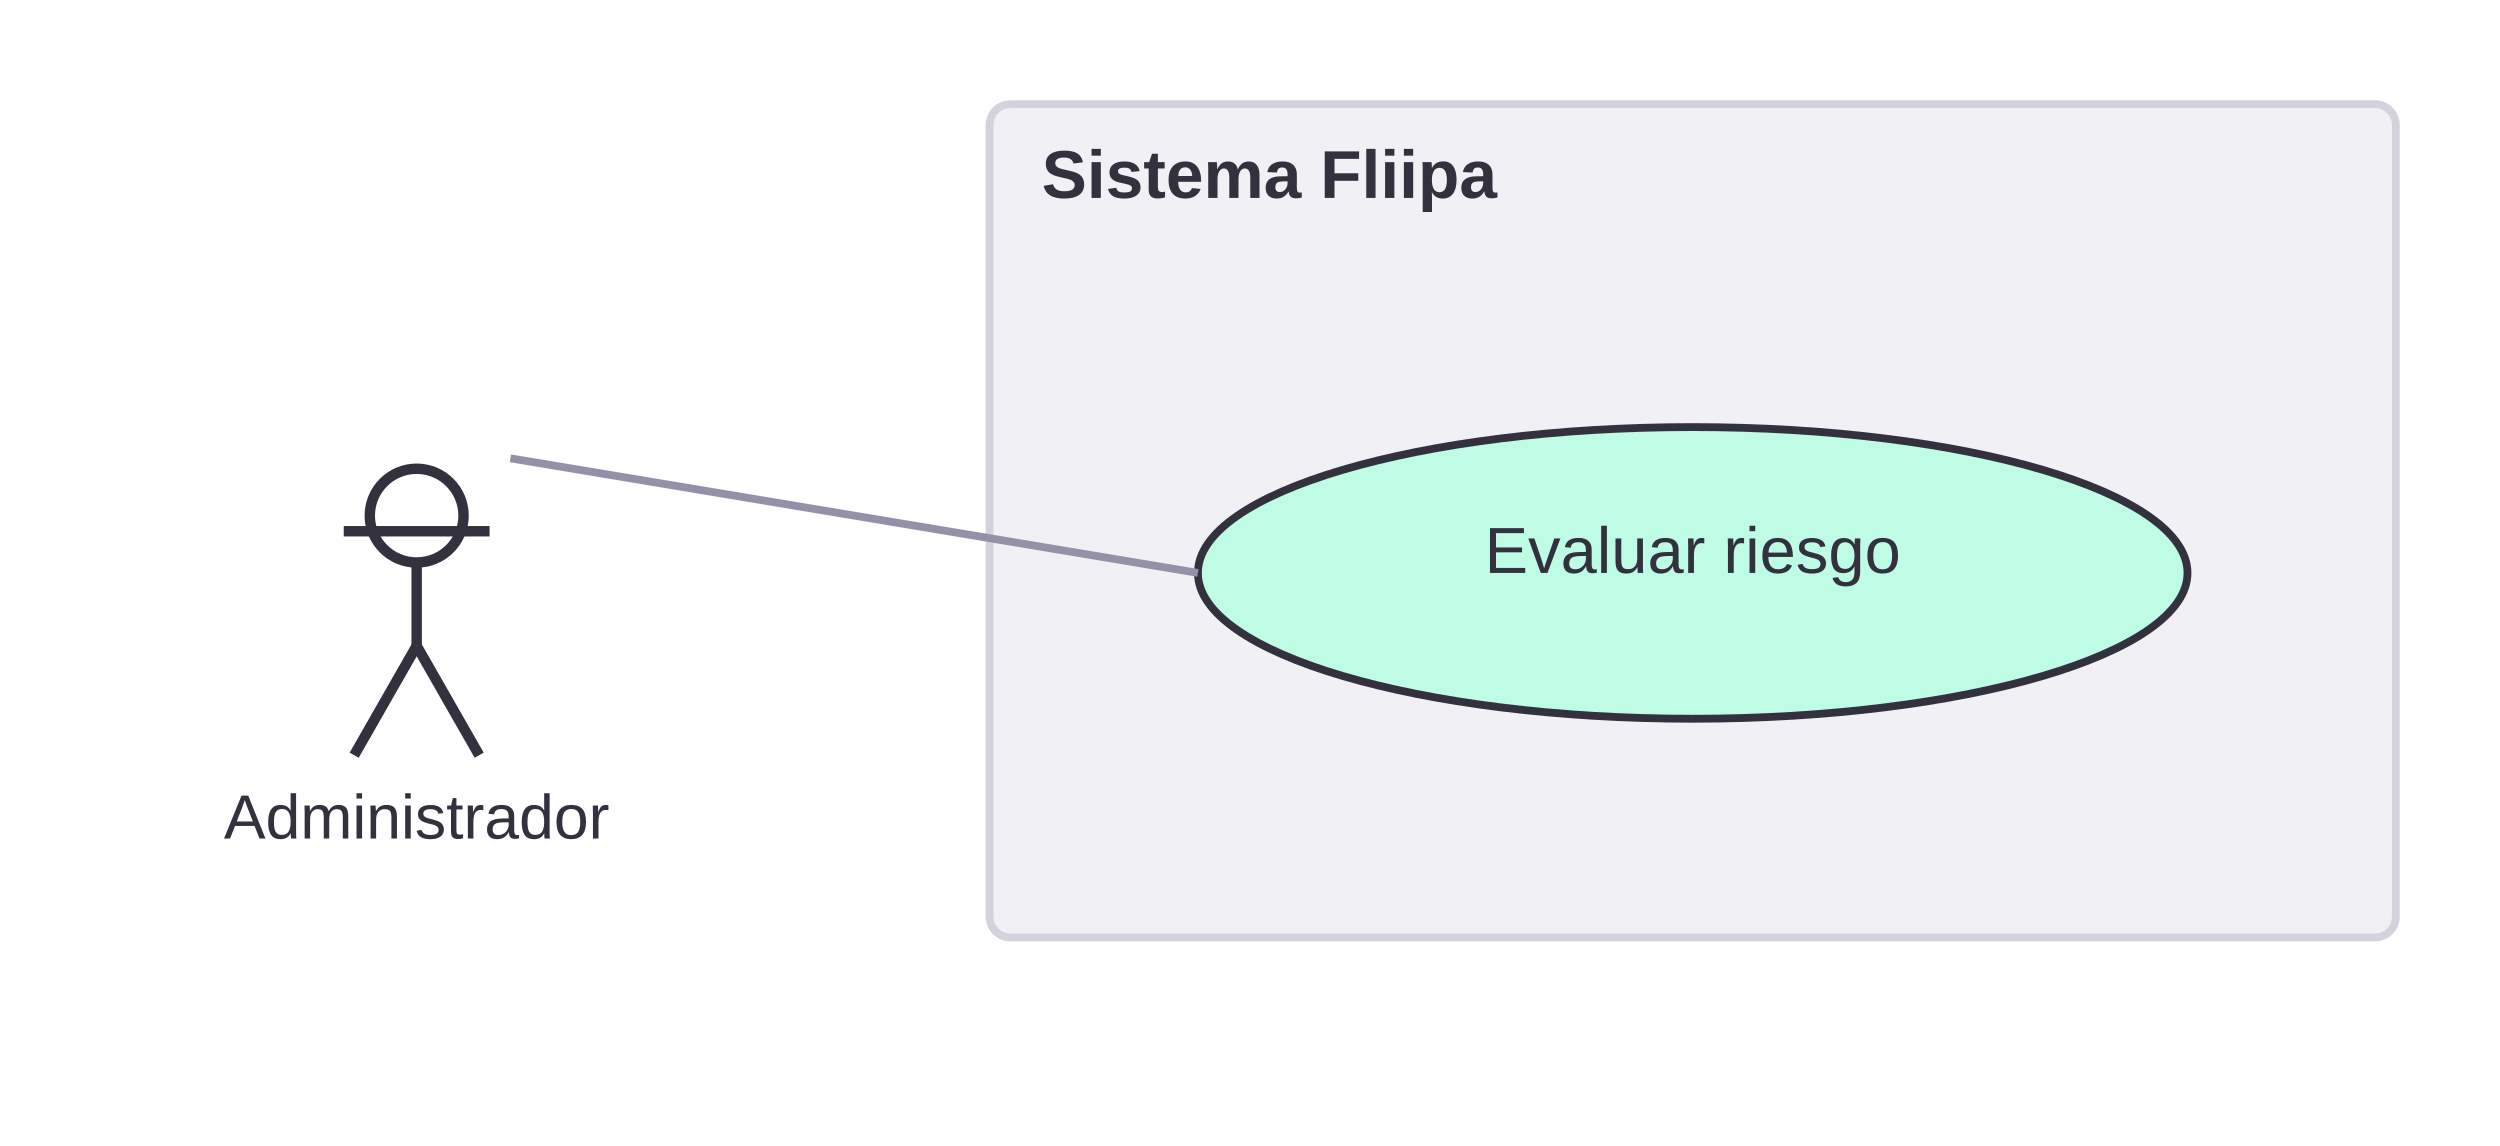
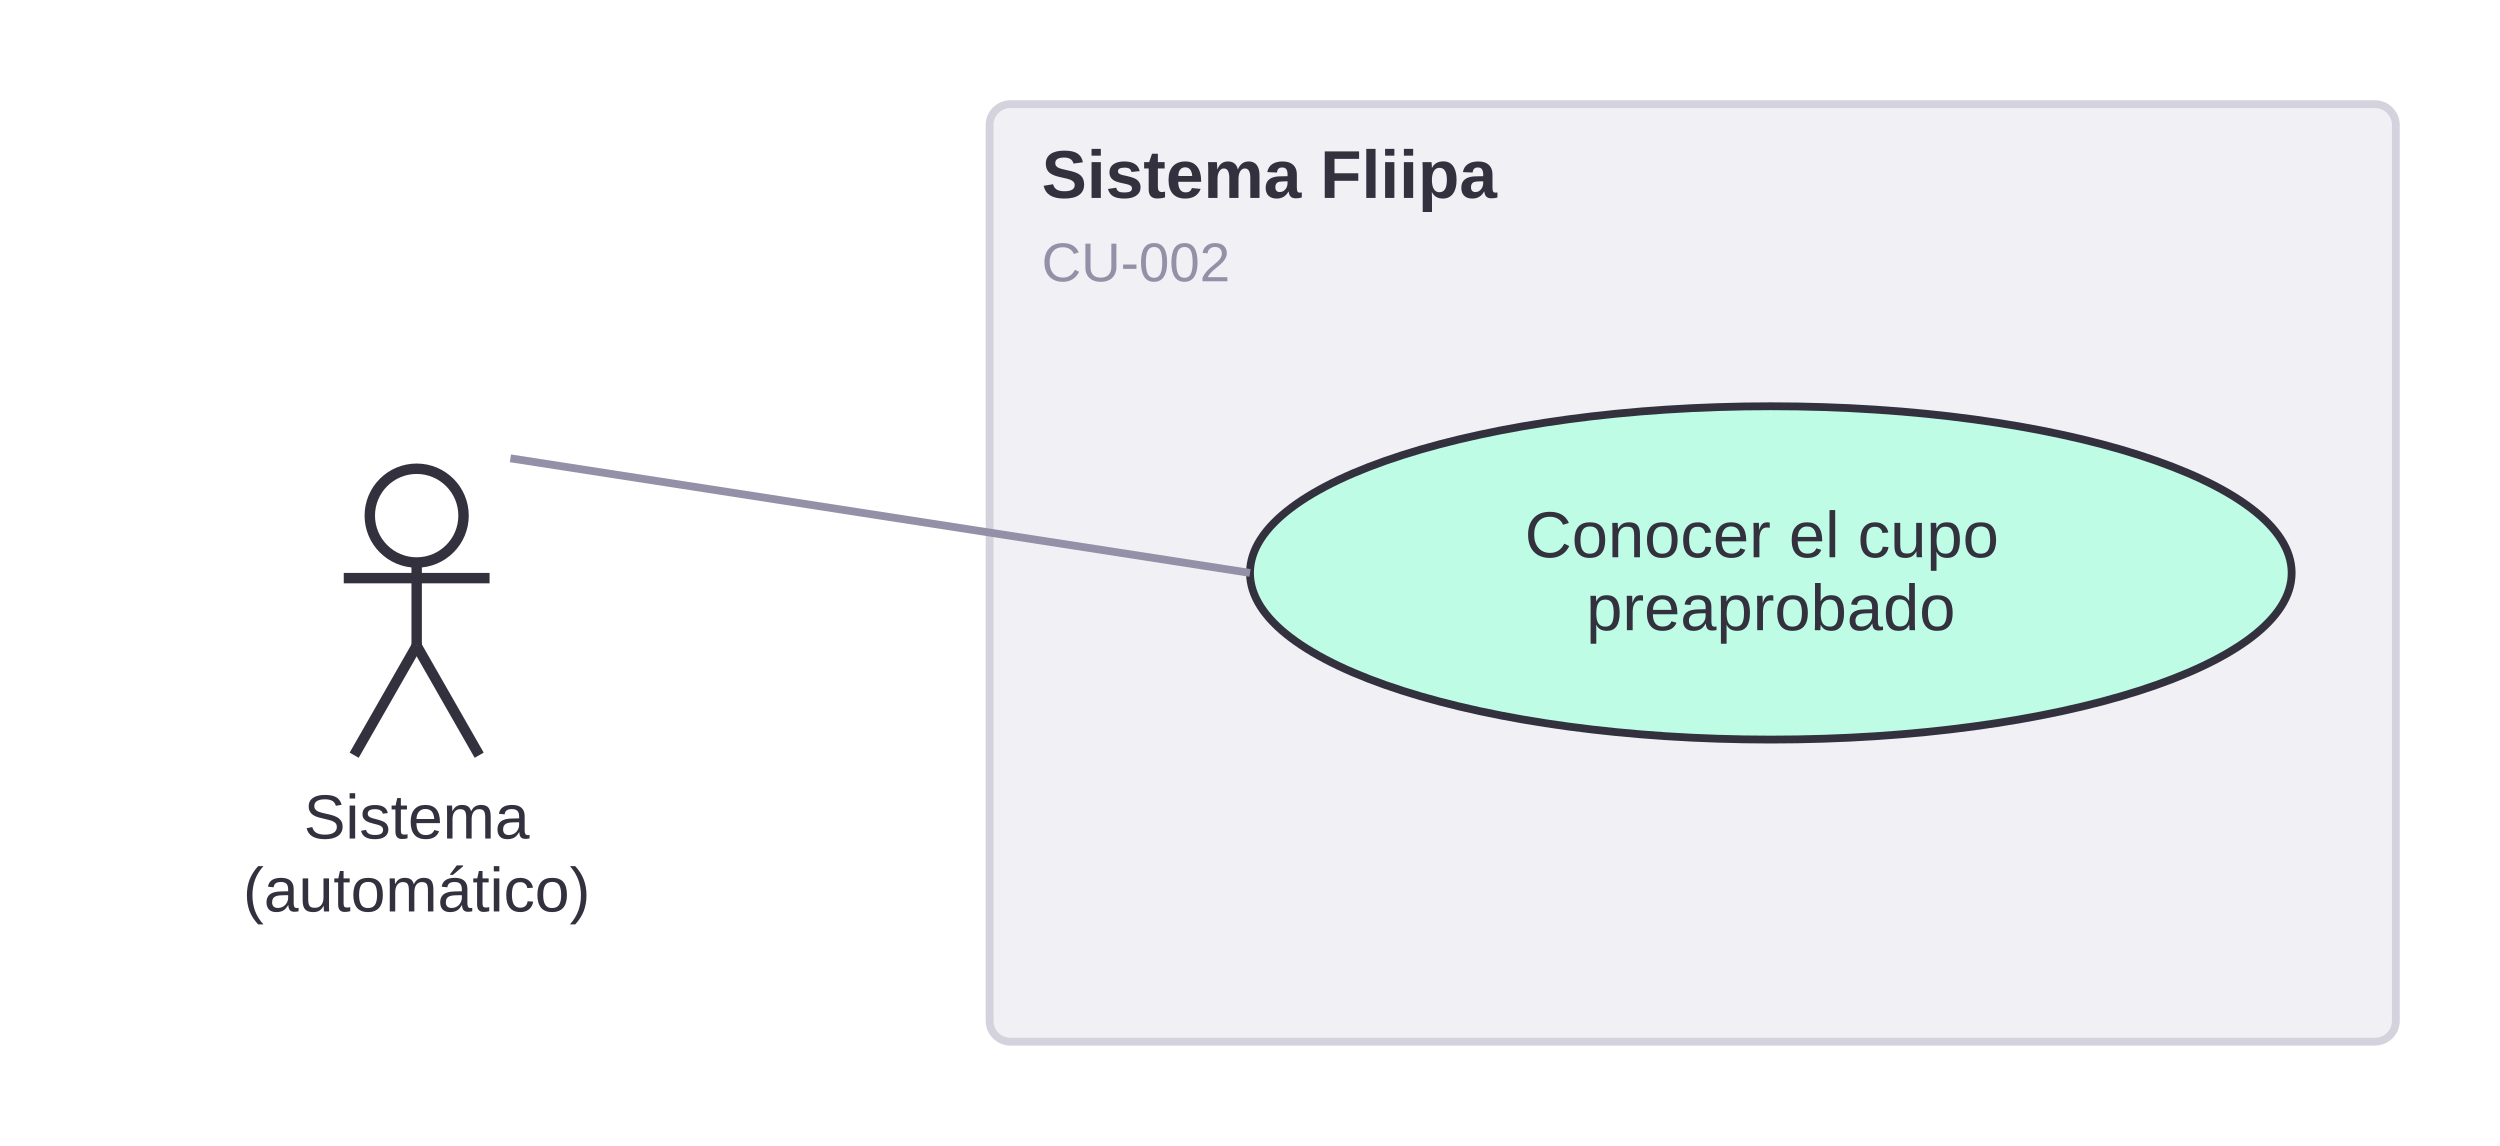
<svg xmlns="http://www.w3.org/2000/svg" viewBox="0 0 480 220" font-family="Karla, Arial, sans-serif">
  <defs>
    <marker id="arrow" markerWidth="10" markerHeight="10" refX="8" refY="3" orient="auto" markerUnits="strokeWidth">
      <path d="M0,0 L0,6 L9,3 z" fill="#3F1FE8" />
    </marker>
  </defs>
-   <rect x="190" y="20" width="270" height="160" fill="#F0F0F5" stroke="#D4D2DC" stroke-width="1.5" rx="4" />
+   <rect x="190" y="20" width="270" height="180" fill="#F0F0F5" stroke="#D4D2DC" stroke-width="1.5" rx="4" />
  <text x="200" y="38" font-size="13" font-weight="bold" fill="#32313D" font-family="Karla, Arial, sans-serif">Sistema Fliipa</text>
-   <ellipse cx="325" cy="110" rx="95" ry="28" fill="#BEFCE5" stroke="#32313D" stroke-width="1.5" />
+   <text x="200" y="54" font-size="10.5" fill="#9490A8" font-family="Karla, Arial, sans-serif">CU-002</text>
+   <ellipse cx="340.0" cy="110.0" rx="100" ry="32" fill="#BEFCE5" stroke="#32313D" stroke-width="1.5" />
  <text text-anchor="middle" font-family="Karla, Arial, sans-serif" font-size="12.5" fill="#32313D">
-     <tspan x="325" y="110.0">Evaluar riesgo</tspan>
+     <tspan x="340.0" y="107.0">Conocer el cupo</tspan>
+     <tspan x="340.0" y="121.0">preaprobado</tspan>
  </text>
  <circle cx="80" cy="99.0" r="9.0" fill="none" stroke="#32313D" stroke-width="2" />
  <line x1="80" y1="108.0" x2="80" y2="124.0" stroke="#32313D" stroke-width="2" />
-   <line x1="66.0" y1="102.0" x2="94.0" y2="102.0" stroke="#32313D" stroke-width="2" />
-   <line x1="80" y1="124.0" x2="68.0" y2="145.0" stroke="#32313D" stroke-width="2" />
-   <line x1="80" y1="124.0" x2="92.0" y2="145.0" stroke="#32313D" stroke-width="2" />
-   <text x="80" y="161.0" text-anchor="middle" font-family="Karla, Arial, sans-serif" font-size="12" fill="#32313D">Administrador</text>
-   <line x1="98" y1="88" x2="230" y2="110" stroke="#9490A8" stroke-width="1.5" />
+   <line x1="66" y1="111.0" x2="94" y2="111.0" stroke="#32313D" stroke-width="2" />
+   <line x1="80" y1="124.0" x2="68" y2="145.0" stroke="#32313D" stroke-width="2" />
+   <line x1="80" y1="124.0" x2="92" y2="145.0" stroke="#32313D" stroke-width="2" />
+   <text x="80" y="161.0" text-anchor="middle" font-family="Karla, Arial, sans-serif" font-size="12" fill="#32313D">Sistema</text>
+   <text x="80" y="175.0" text-anchor="middle" font-family="Karla, Arial, sans-serif" font-size="12" fill="#32313D">(automático)</text>
+   <line x1="98" y1="88.0" x2="240.0" y2="110.0" stroke="#9490A8" stroke-width="1.5" />
</svg>
